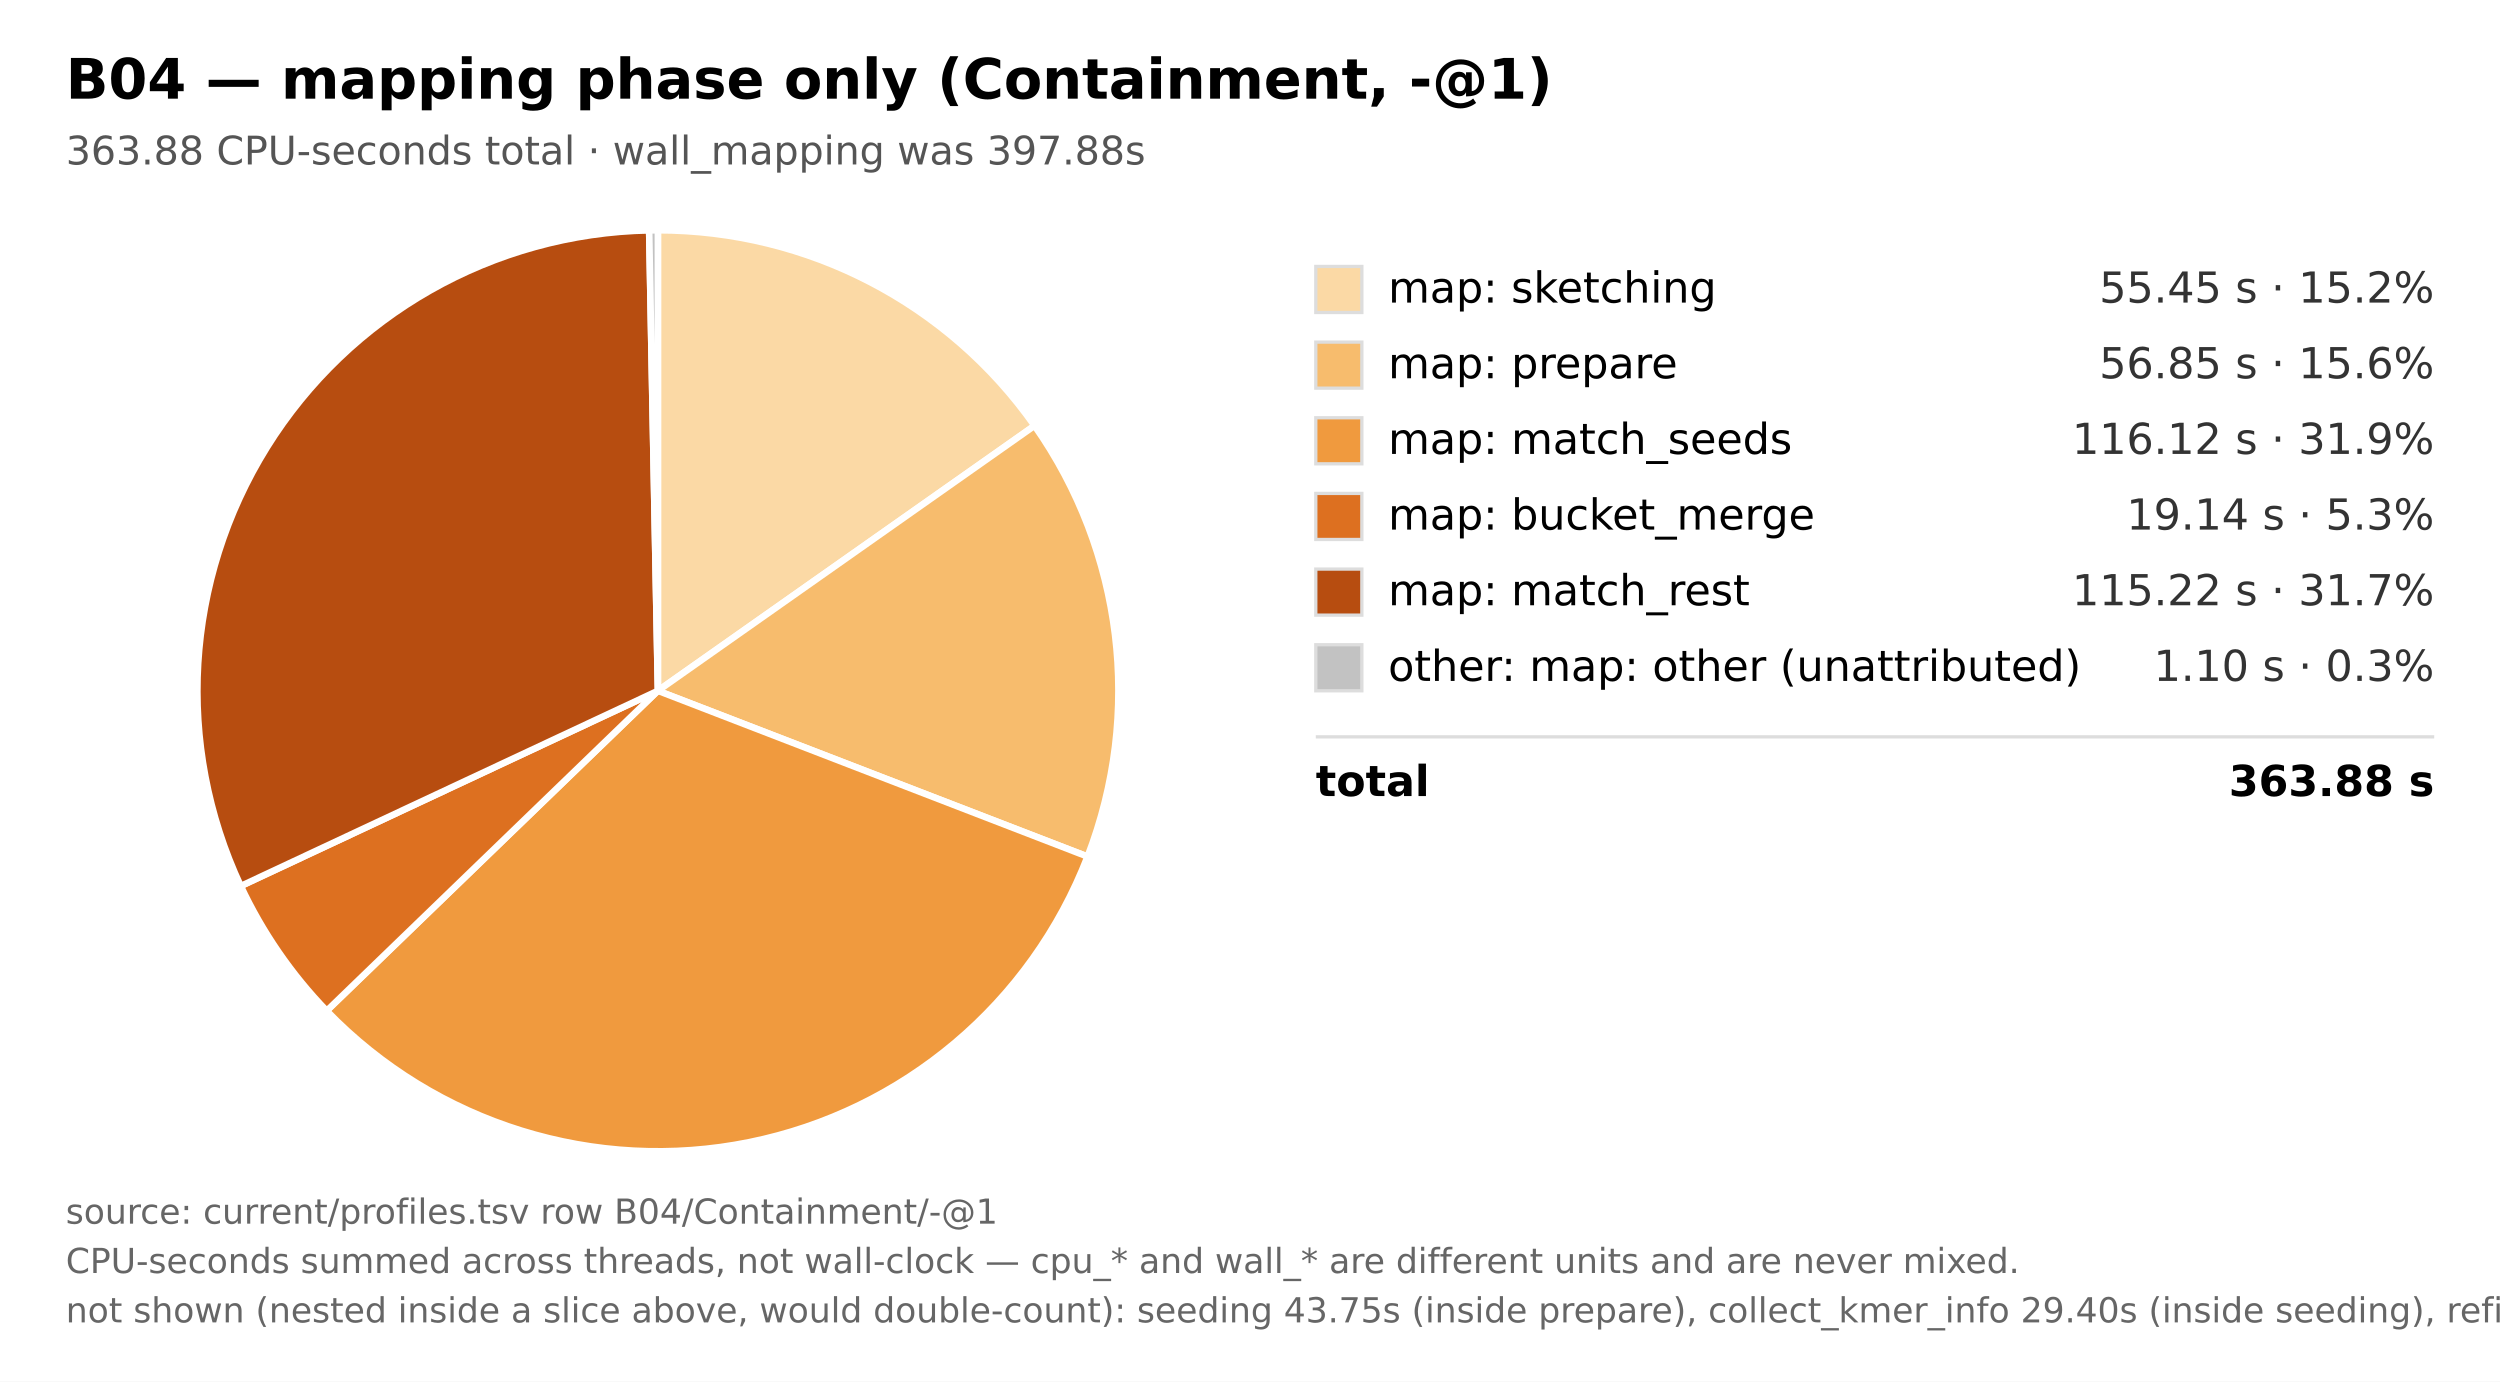
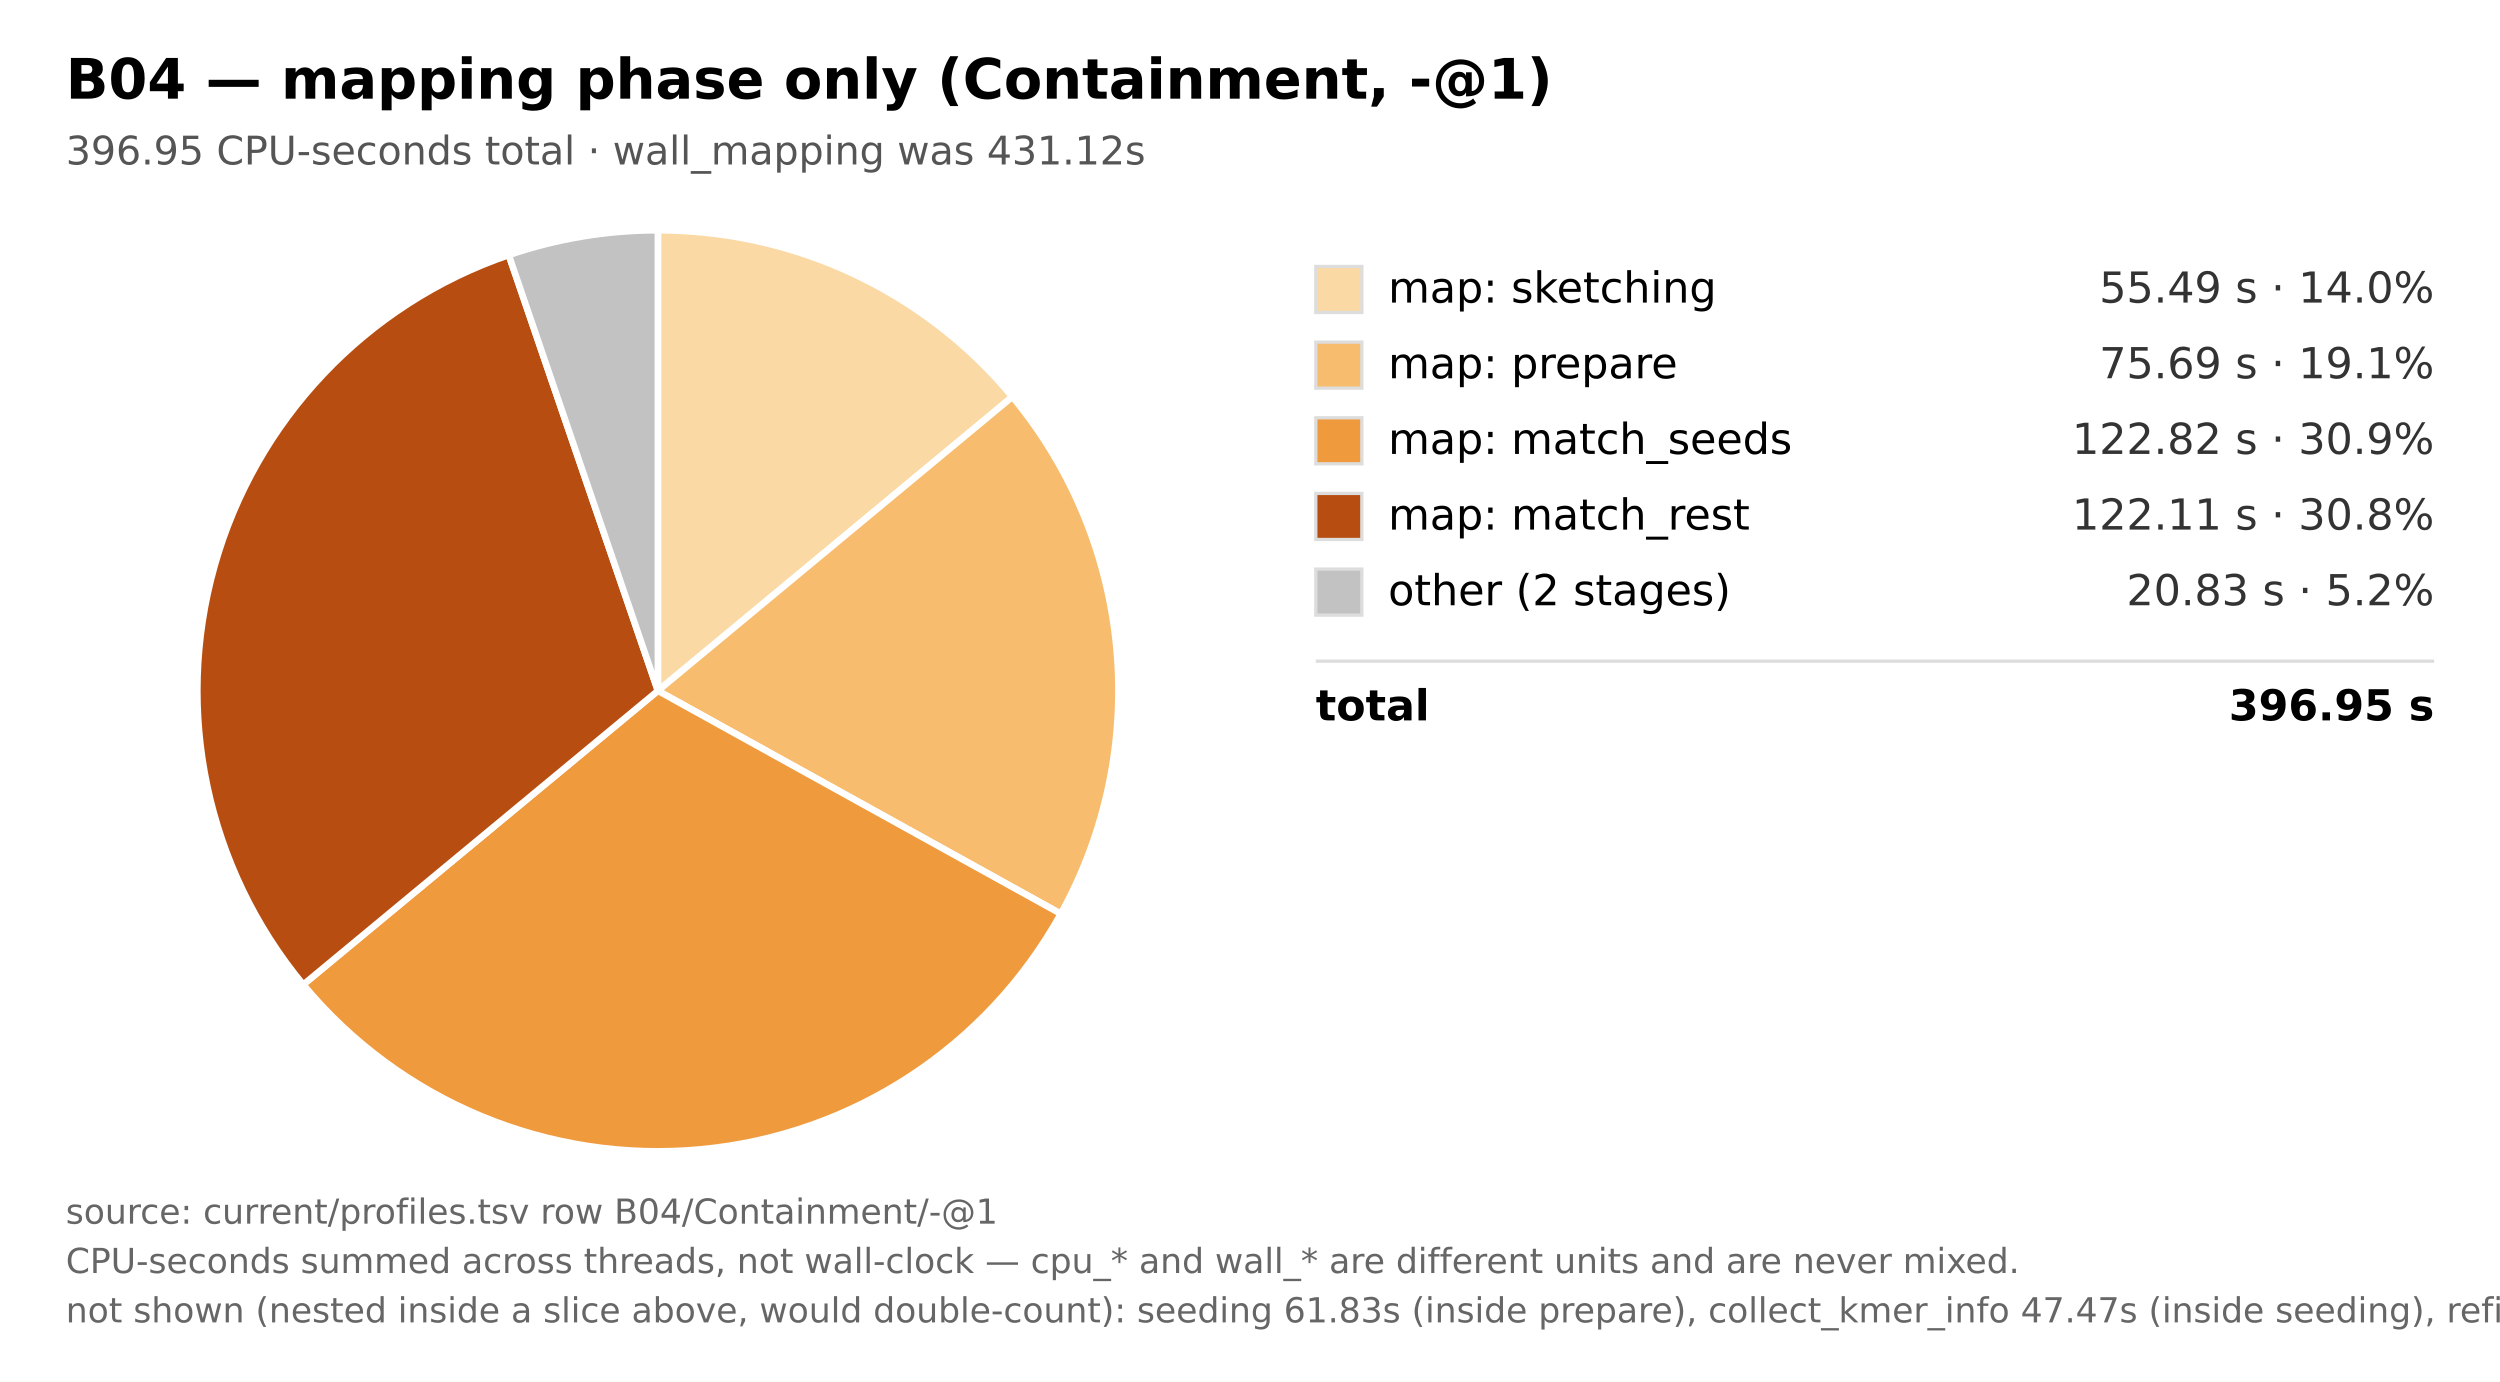
<svg xmlns="http://www.w3.org/2000/svg" width="760" height="420" viewBox="0 0 760 420" font-family="DejaVu Sans, Helvetica, Arial, sans-serif">
  <rect width="760" height="420" fill="#ffffff" />
  <text x="20" y="30" font-size="17" font-weight="bold">B04 — mapping phase only (Containment, -@1)</text>
-   <text x="20" y="50" font-size="12" fill="#555555">363.88 CPU-seconds total · wall_mapping was 397.88s</text>
-   <path d="M 200.00,210.00 L 200.00,70.00 A 140.00,140.00 0 0,1 314.49,129.42 Z" fill="#fbd9a5" stroke="#ffffff" stroke-width="2" />
-   <path d="M 200.00,210.00 L 314.49,129.42 A 140.00,140.00 0 0,1 330.61,260.40 Z" fill="#f7bc6d" stroke="#ffffff" stroke-width="2" />
-   <path d="M 200.00,210.00 L 330.61,260.40 A 140.00,140.00 0 0,1 99.32,307.28 Z" fill="#f09a3e" stroke="#ffffff" stroke-width="2" />
-   <path d="M 200.00,210.00 L 99.32,307.28 A 140.00,140.00 0 0,1 73.20,269.35 Z" fill="#dd7020" stroke="#ffffff" stroke-width="2" />
-   <path d="M 200.00,210.00 L 73.20,269.35 A 140.00,140.00 0 0,1 197.34,70.03 Z" fill="#b74d10" stroke="#ffffff" stroke-width="2" />
-   <path d="M 200.00,210.00 L 197.34,70.03 A 140.00,140.00 0 0,1 200.00,70.00 Z" fill="#c2c2c2" stroke="#ffffff" stroke-width="2" />
+   <text x="20" y="50" font-size="12" fill="#555555">396.95 CPU-seconds total · wall_mapping was 431.12s</text>
+   <path d="M 200.00,210.00 L 200.00,70.00 A 140.00,140.00 0 0,1 307.76,120.62 Z" fill="#fbd9a5" stroke="#ffffff" stroke-width="2" />
+   <path d="M 200.00,210.00 L 307.76,120.62 A 140.00,140.00 0 0,1 322.48,277.81 Z" fill="#f7bc6d" stroke="#ffffff" stroke-width="2" />
+   <path d="M 200.00,210.00 L 322.48,277.81 A 140.00,140.00 0 0,1 92.19,299.32 Z" fill="#f09a3e" stroke="#ffffff" stroke-width="2" />
+   <path d="M 200.00,210.00 L 92.19,299.32 A 140.00,140.00 0 0,1 154.66,77.54 Z" fill="#b74d10" stroke="#ffffff" stroke-width="2" />
+   <path d="M 200.00,210.00 L 154.66,77.54 A 140.00,140.00 0 0,1 200.00,70.00 Z" fill="#c2c2c2" stroke="#ffffff" stroke-width="2" />
  <rect x="400" y="81" width="14" height="14" fill="#fbd9a5" stroke="#dddddd" stroke-width="1" />
  <text x="422" y="92" font-size="13">map: sketching</text>
-   <text x="740" y="92" font-size="13" text-anchor="end" fill="#333333">55.45 s · 15.2%</text>
+   <text x="740" y="92" font-size="13" text-anchor="end" fill="#333333">55.49 s · 14.0%</text>
  <rect x="400" y="104" width="14" height="14" fill="#f7bc6d" stroke="#dddddd" stroke-width="1" />
  <text x="422" y="115" font-size="13">map: prepare</text>
-   <text x="740" y="115" font-size="13" text-anchor="end" fill="#333333">56.85 s · 15.6%</text>
+   <text x="740" y="115" font-size="13" text-anchor="end" fill="#333333">75.69 s · 19.1%</text>
  <rect x="400" y="127" width="14" height="14" fill="#f09a3e" stroke="#dddddd" stroke-width="1" />
  <text x="422" y="138" font-size="13">map: match_seeds</text>
-   <text x="740" y="138" font-size="13" text-anchor="end" fill="#333333">116.12 s · 31.9%</text>
-   <rect x="400" y="150" width="14" height="14" fill="#dd7020" stroke="#dddddd" stroke-width="1" />
-   <text x="422" y="161" font-size="13">map: bucket_merge</text>
-   <text x="740" y="161" font-size="13" text-anchor="end" fill="#333333">19.14 s · 5.3%</text>
-   <rect x="400" y="173" width="14" height="14" fill="#b74d10" stroke="#dddddd" stroke-width="1" />
-   <text x="422" y="184" font-size="13">map: match_rest</text>
-   <text x="740" y="184" font-size="13" text-anchor="end" fill="#333333">115.22 s · 31.7%</text>
-   <rect x="400" y="196" width="14" height="14" fill="#c2c2c2" stroke="#dddddd" stroke-width="1" />
-   <text x="422" y="207" font-size="13">other: map: other (unattributed)</text>
-   <text x="740" y="207" font-size="13" text-anchor="end" fill="#333333">1.10 s · 0.3%</text>
-   <line x1="400" y1="224" x2="740" y2="224" stroke="#dddddd" />
-   <text x="400" y="242" font-size="13" font-weight="bold">total</text>
-   <text x="740" y="242" font-size="13" text-anchor="end" font-weight="bold">363.88 s</text>
+   <text x="740" y="138" font-size="13" text-anchor="end" fill="#333333">122.82 s · 30.9%</text>
+   <rect x="400" y="150" width="14" height="14" fill="#b74d10" stroke="#dddddd" stroke-width="1" />
+   <text x="422" y="161" font-size="13">map: match_rest</text>
+   <text x="740" y="161" font-size="13" text-anchor="end" fill="#333333">122.11 s · 30.8%</text>
+   <rect x="400" y="173" width="14" height="14" fill="#c2c2c2" stroke="#dddddd" stroke-width="1" />
+   <text x="422" y="184" font-size="13">other (2 stages)</text>
+   <text x="740" y="184" font-size="13" text-anchor="end" fill="#333333">20.83 s · 5.2%</text>
+   <line x1="400" y1="201" x2="740" y2="201" stroke="#dddddd" />
+   <text x="400" y="219" font-size="13" font-weight="bold">total</text>
+   <text x="740" y="219" font-size="13" text-anchor="end" font-weight="bold">396.95 s</text>
  <text x="20" y="372" font-size="10.5" fill="#666666">source: current/profiles.tsv row B04/Containment/-@1</text>
  <text x="20" y="387" font-size="10.5" fill="#666666">CPU-seconds summed across threads, not wall-clock — cpu_* and wall_* are different units and are never mixed.</text>
-   <text x="20" y="402" font-size="10.5" fill="#666666">not shown (nested inside a slice above, would double-count): seeding 43.75s (inside prepare), collect_kmer_info 29.40s (inside seeding), refine 72.84s (inside match_rest)</text>
+   <text x="20" y="402" font-size="10.5" fill="#666666">not shown (nested inside a slice above, would double-count): seeding 61.83s (inside prepare), collect_kmer_info 47.47s (inside seeding), refine 77.54s (inside match_rest)</text>
</svg>
